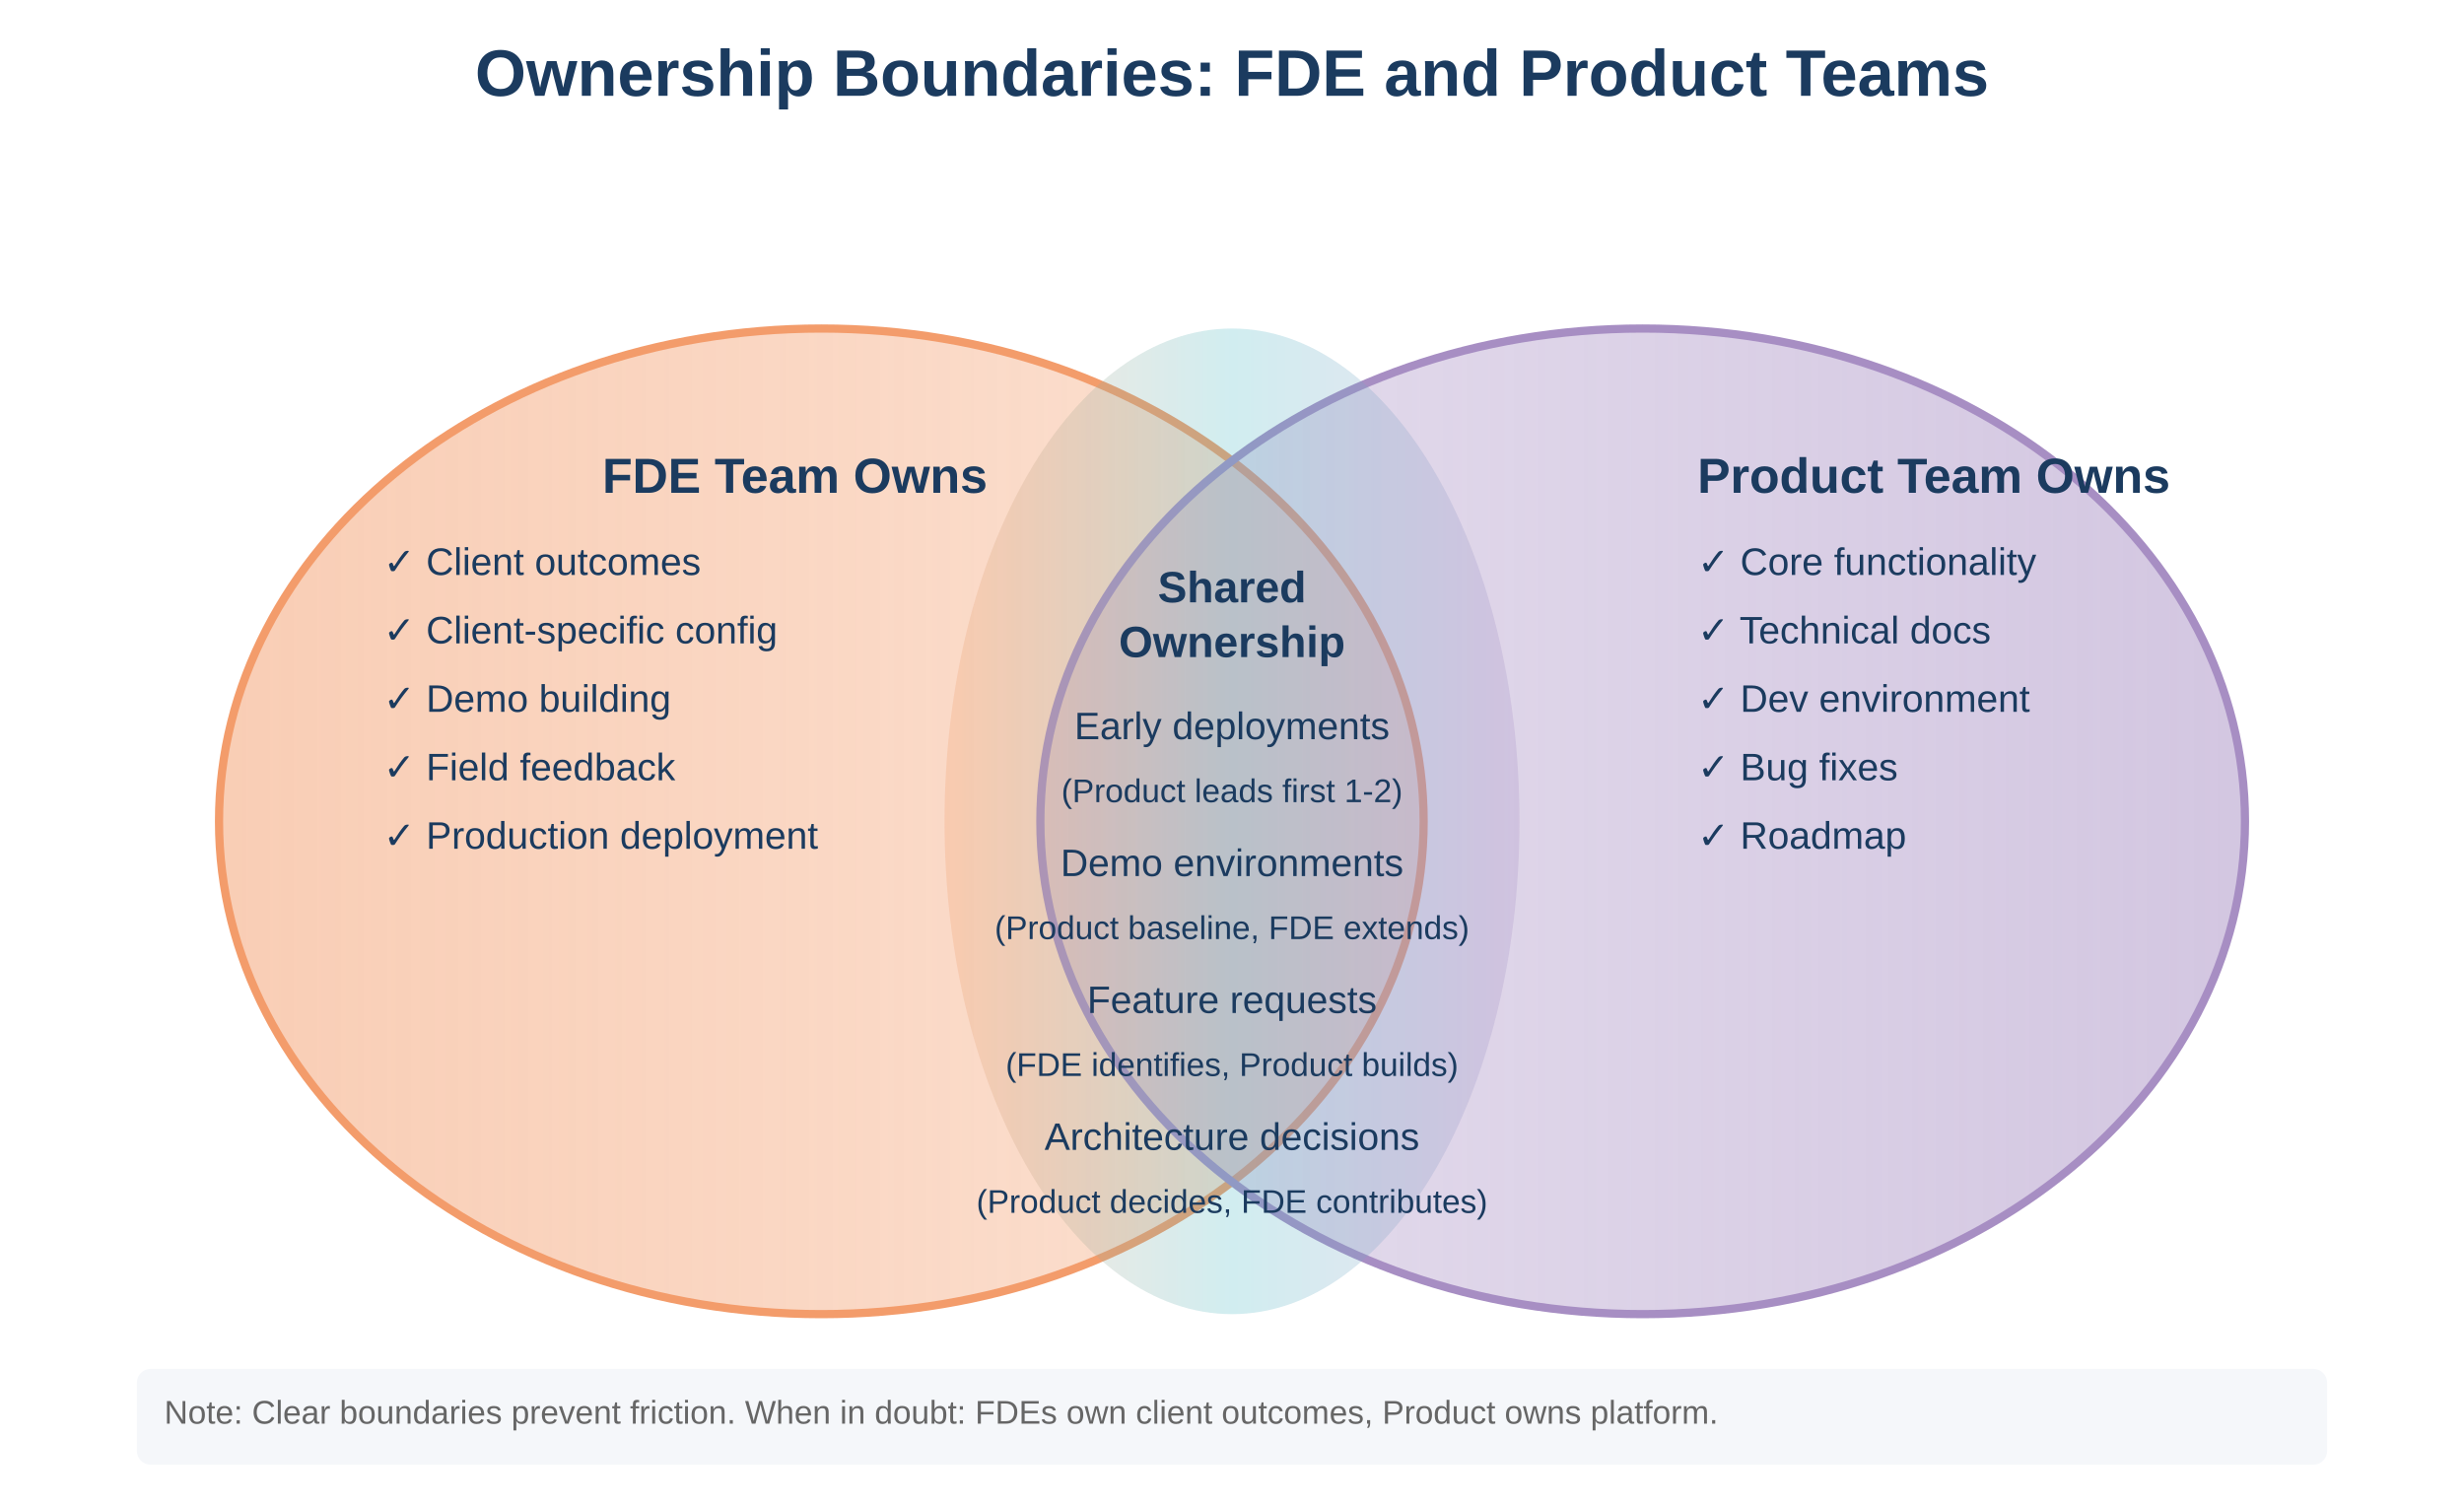
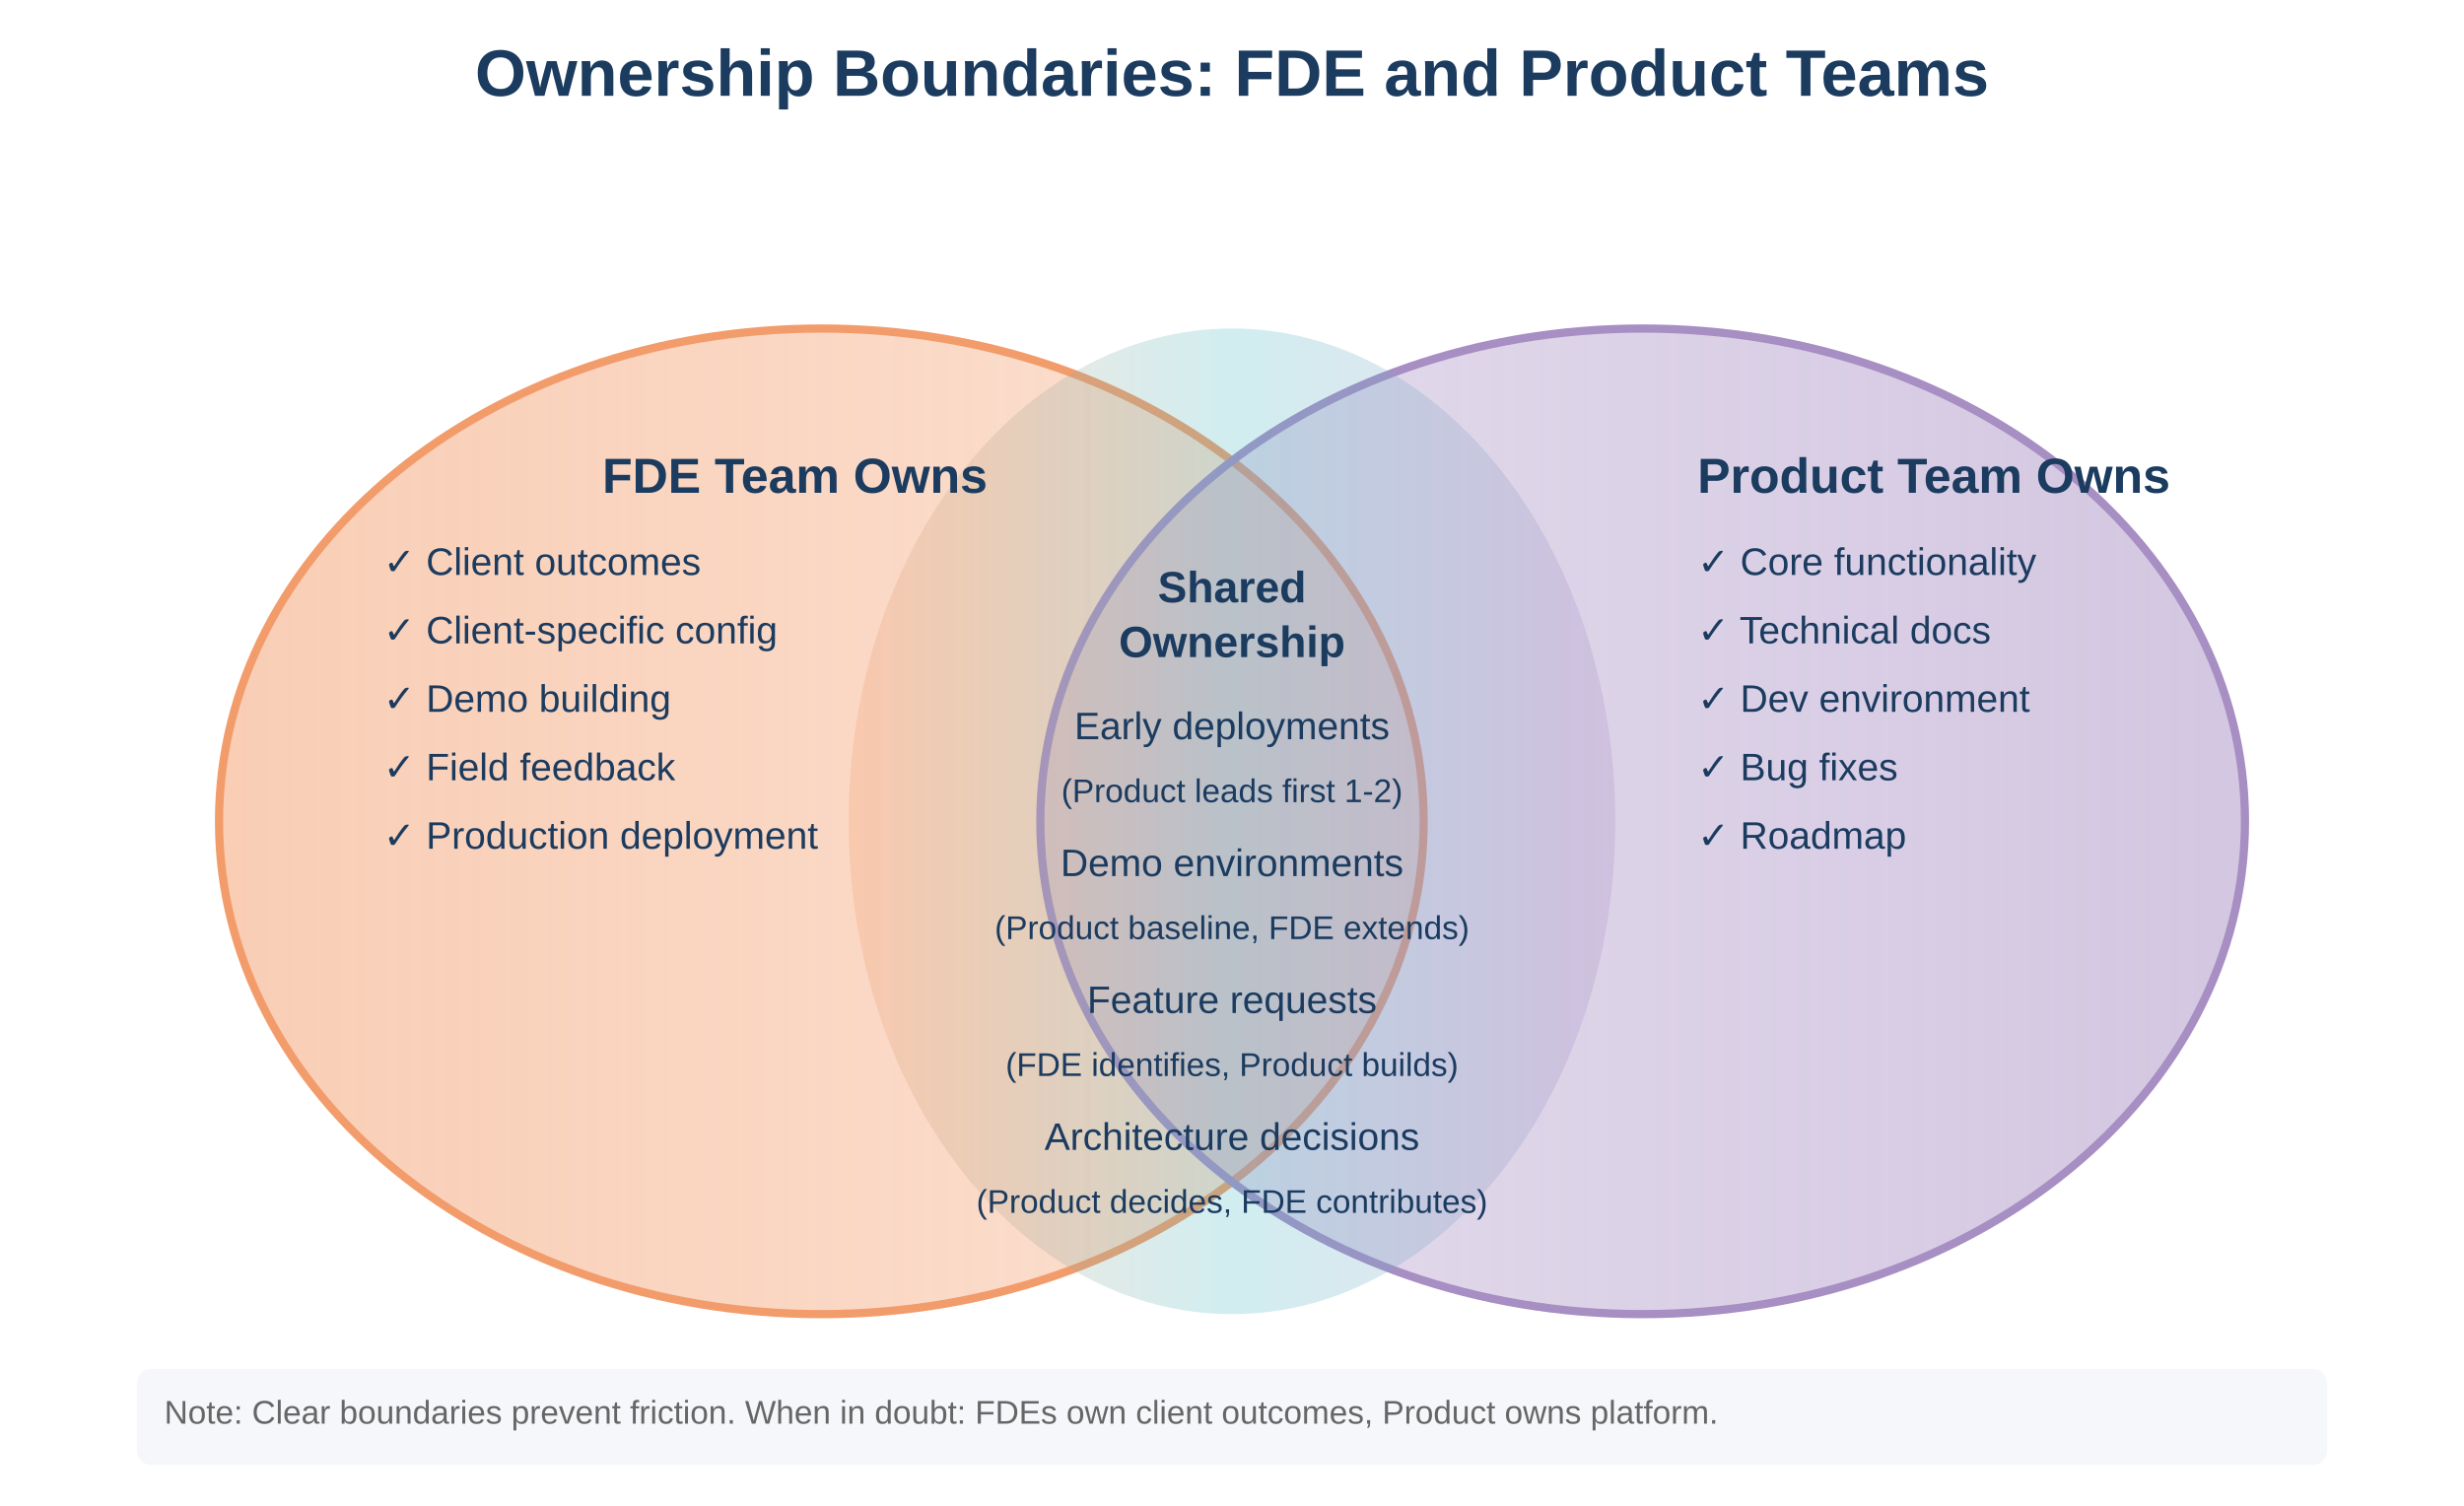
<svg xmlns="http://www.w3.org/2000/svg" width="900" height="550">
  <defs>
    <style>
      .title { font-family: Arial, sans-serif; font-size: 24px; font-weight: bold; fill: #1B3B5F; }
      .circle-title { font-family: Arial, sans-serif; font-size: 18px; font-weight: bold; fill: #1B3B5F; }
      .item-text { font-family: Arial, sans-serif; font-size: 14px; fill: #1B3B5F; }
      .overlap-title { font-family: Arial, sans-serif; font-size: 16px; font-weight: bold; fill: #1B3B5F; }
    </style>
    <linearGradient id="fdeGradient" x1="0%" y1="0%" x2="100%" y2="0%">
      <stop offset="0%" style="stop-color:#F39C6B;stop-opacity:0.5" />
      <stop offset="100%" style="stop-color:#F39C6B;stop-opacity:0.3" />
    </linearGradient>
    <linearGradient id="productGradient" x1="0%" y1="0%" x2="100%" y2="0%">
      <stop offset="0%" style="stop-color:#A78EC3;stop-opacity:0.3" />
      <stop offset="100%" style="stop-color:#A78EC3;stop-opacity:0.5" />
    </linearGradient>
    <linearGradient id="overlapGradient" x1="0%" y1="0%" x2="100%" y2="0%">
      <stop offset="0%" style="stop-color:#F39C6B;stop-opacity:0.4" />
      <stop offset="50%" style="stop-color:#4DB8C4;stop-opacity:0.4" />
      <stop offset="100%" style="stop-color:#A78EC3;stop-opacity:0.4" />
    </linearGradient>
  </defs>
  <text x="450" y="35" class="title" text-anchor="middle">Ownership Boundaries: FDE and Product Teams</text>
  <ellipse cx="300" cy="300" rx="220" ry="180" fill="url(#fdeGradient)" stroke="#F39C6B" stroke-width="3" />
  <ellipse cx="600" cy="300" rx="220" ry="180" fill="url(#productGradient)" stroke="#A78EC3" stroke-width="3" />
-   <ellipse cx="450" cy="300" rx="105" ry="180" fill="url(#overlapGradient)" opacity="0.65" />
+   <ellipse cx="450" cy="300" rx="140" ry="180" fill="url(#overlapGradient)" opacity="0.65" />
  <text x="220" y="180" class="circle-title">FDE Team Owns</text>
  <text x="140" y="210" class="item-text">✓ Client outcomes</text>
  <text x="140" y="235" class="item-text">✓ Client-specific config</text>
  <text x="140" y="260" class="item-text">✓ Demo building</text>
  <text x="140" y="285" class="item-text">✓ Field feedback</text>
  <text x="140" y="310" class="item-text">✓ Production deployment</text>
  <text x="620" y="180" class="circle-title">Product Team Owns</text>
  <text x="620" y="210" class="item-text">✓ Core functionality</text>
  <text x="620" y="235" class="item-text">✓ Technical docs</text>
  <text x="620" y="260" class="item-text">✓ Dev environment</text>
  <text x="620" y="285" class="item-text">✓ Bug fixes</text>
  <text x="620" y="310" class="item-text">✓ Roadmap</text>
  <text x="450" y="220" class="overlap-title" text-anchor="middle">Shared</text>
  <text x="450" y="240" class="overlap-title" text-anchor="middle">Ownership</text>
  <text x="450" y="270" class="item-text" text-anchor="middle">Early deployments</text>
  <text x="450" y="293" class="item-text" text-anchor="middle" style="font-size: 12px;">(Product leads first 1-2)</text>
  <text x="450" y="320" class="item-text" text-anchor="middle">Demo environments</text>
  <text x="450" y="343" class="item-text" text-anchor="middle" style="font-size: 12px;">(Product baseline, FDE extends)</text>
  <text x="450" y="370" class="item-text" text-anchor="middle">Feature requests</text>
  <text x="450" y="393" class="item-text" text-anchor="middle" style="font-size: 12px;">(FDE identifies, Product builds)</text>
  <text x="450" y="420" class="item-text" text-anchor="middle">Architecture decisions</text>
  <text x="450" y="443" class="item-text" text-anchor="middle" style="font-size: 12px;">(Product decides, FDE contributes)</text>
  <rect x="50" y="500" width="800" height="35" rx="5" fill="#F5F7FA" />
  <text x="60" y="520" style="font-family: Arial; font-size: 12px; fill: #666666;">
    Note: Clear boundaries prevent friction. When in doubt: FDEs own client outcomes, Product owns platform.
  </text>
</svg>
